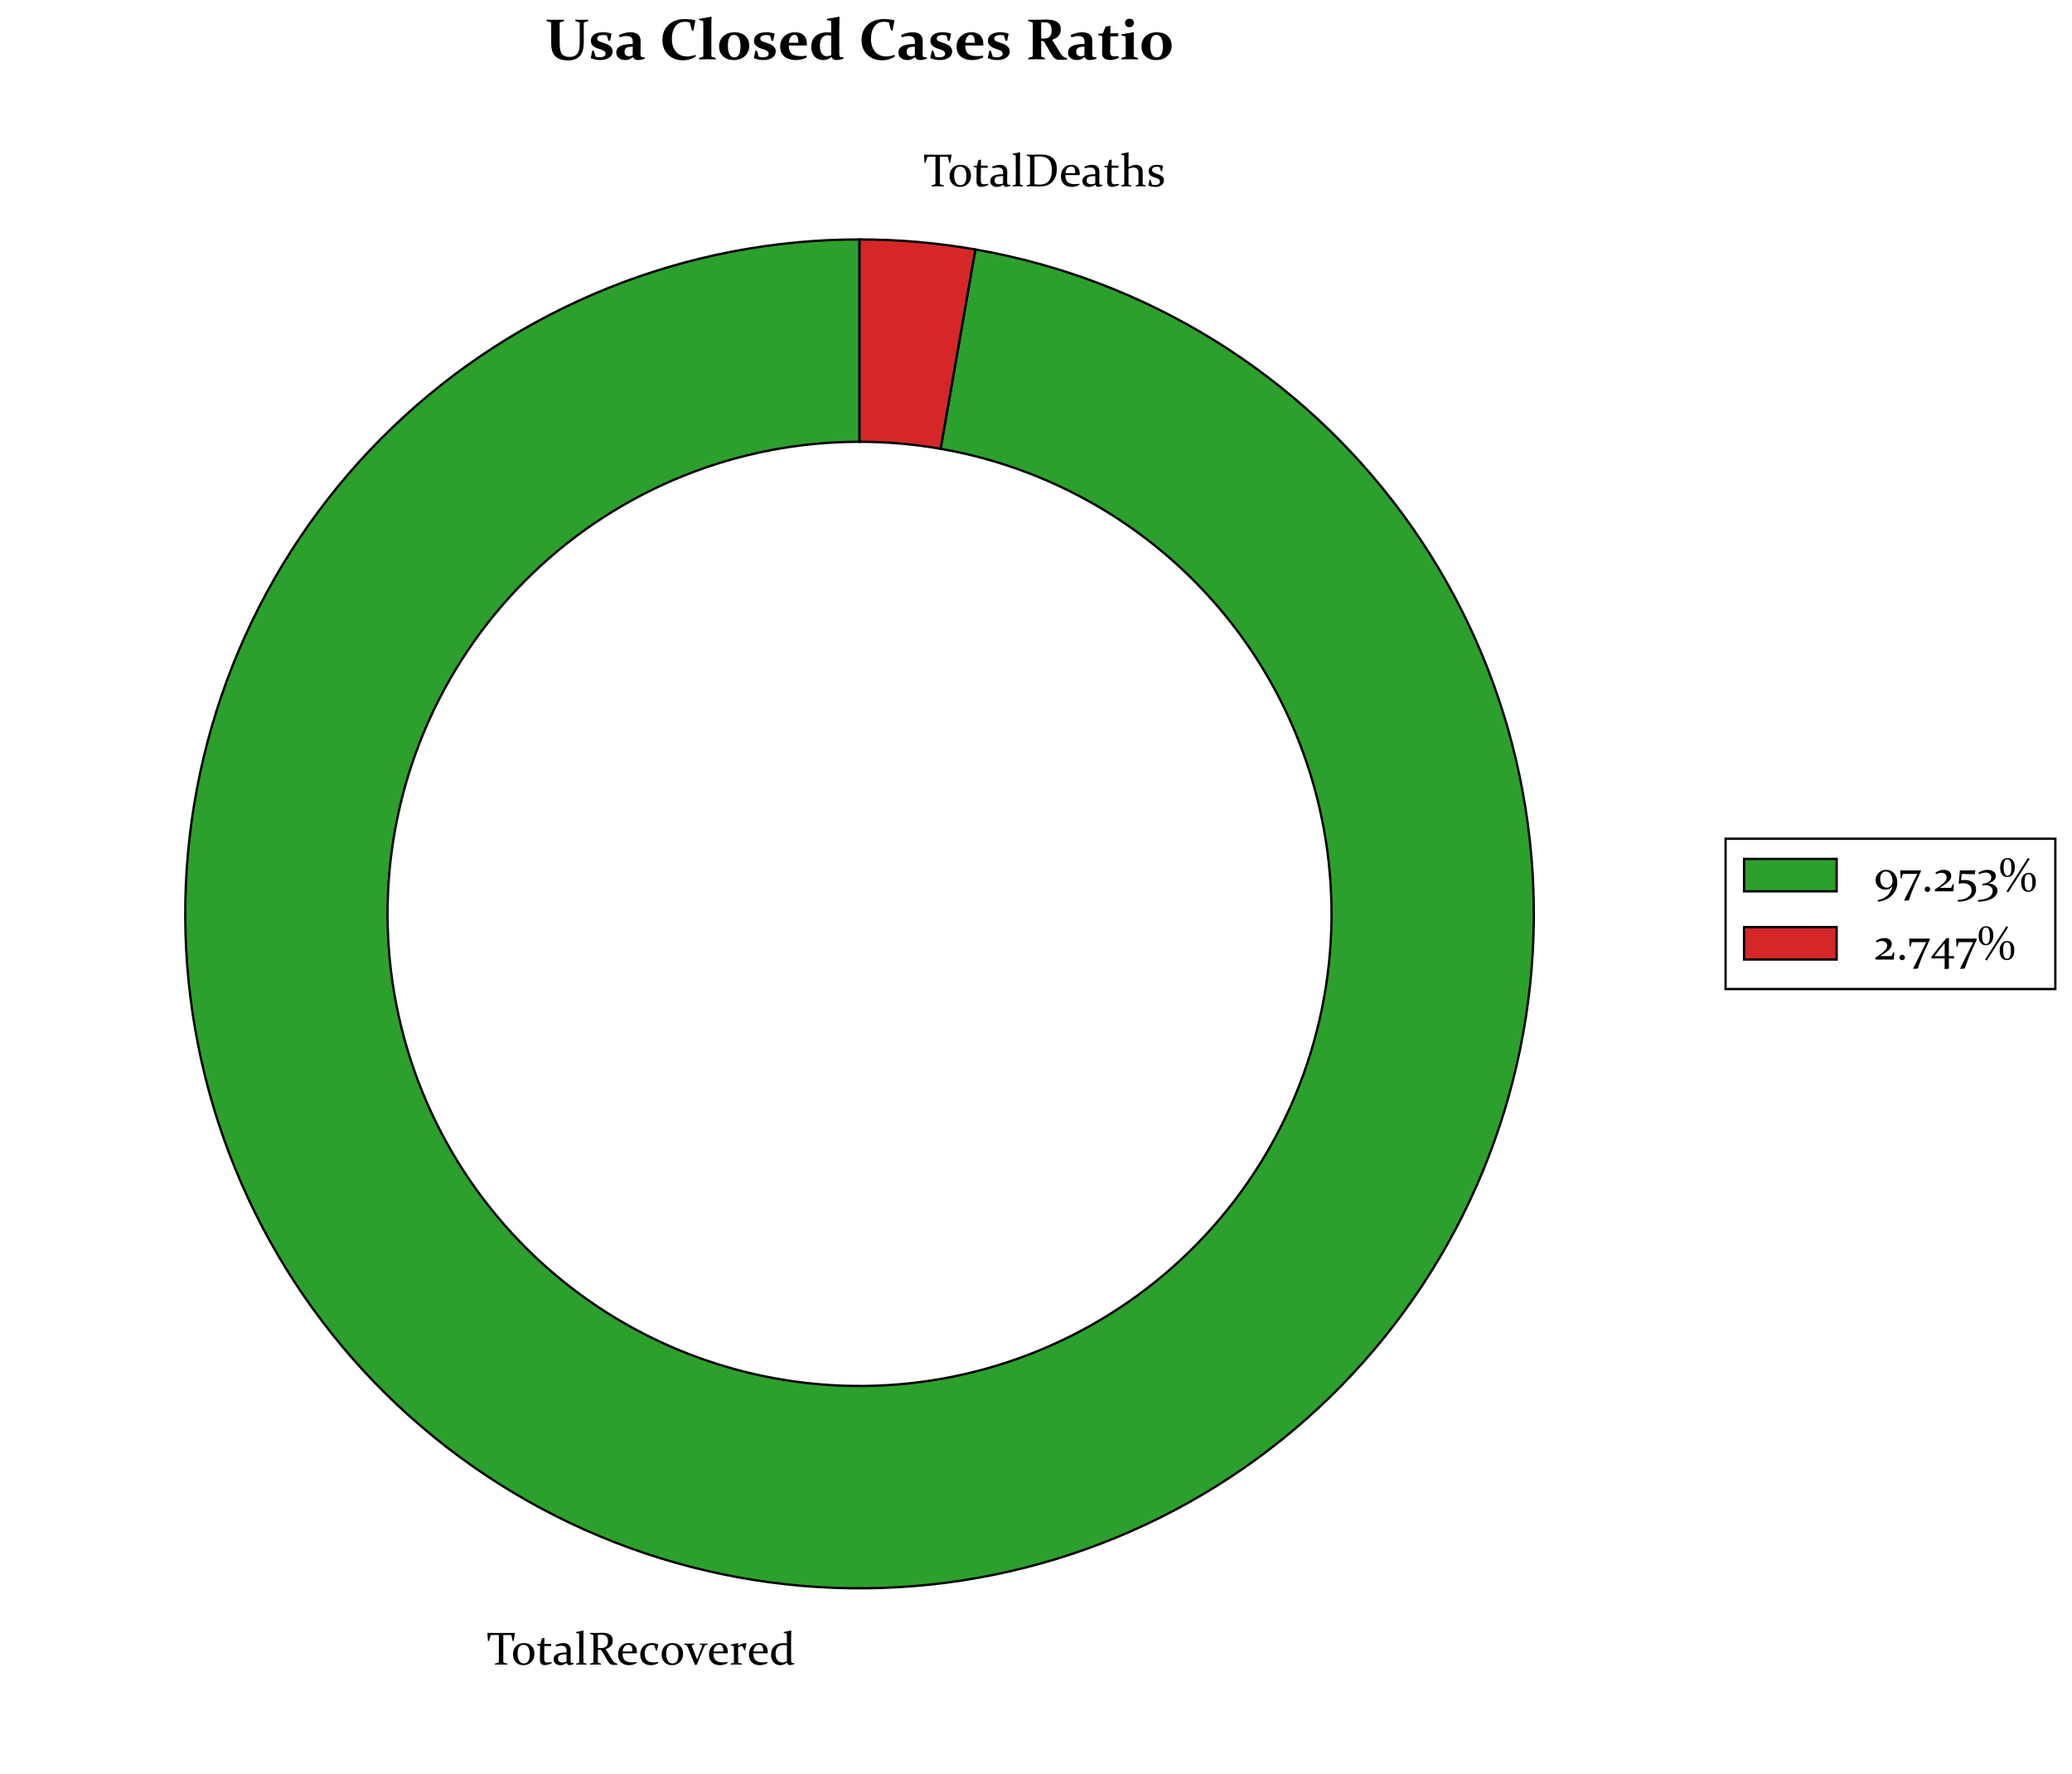
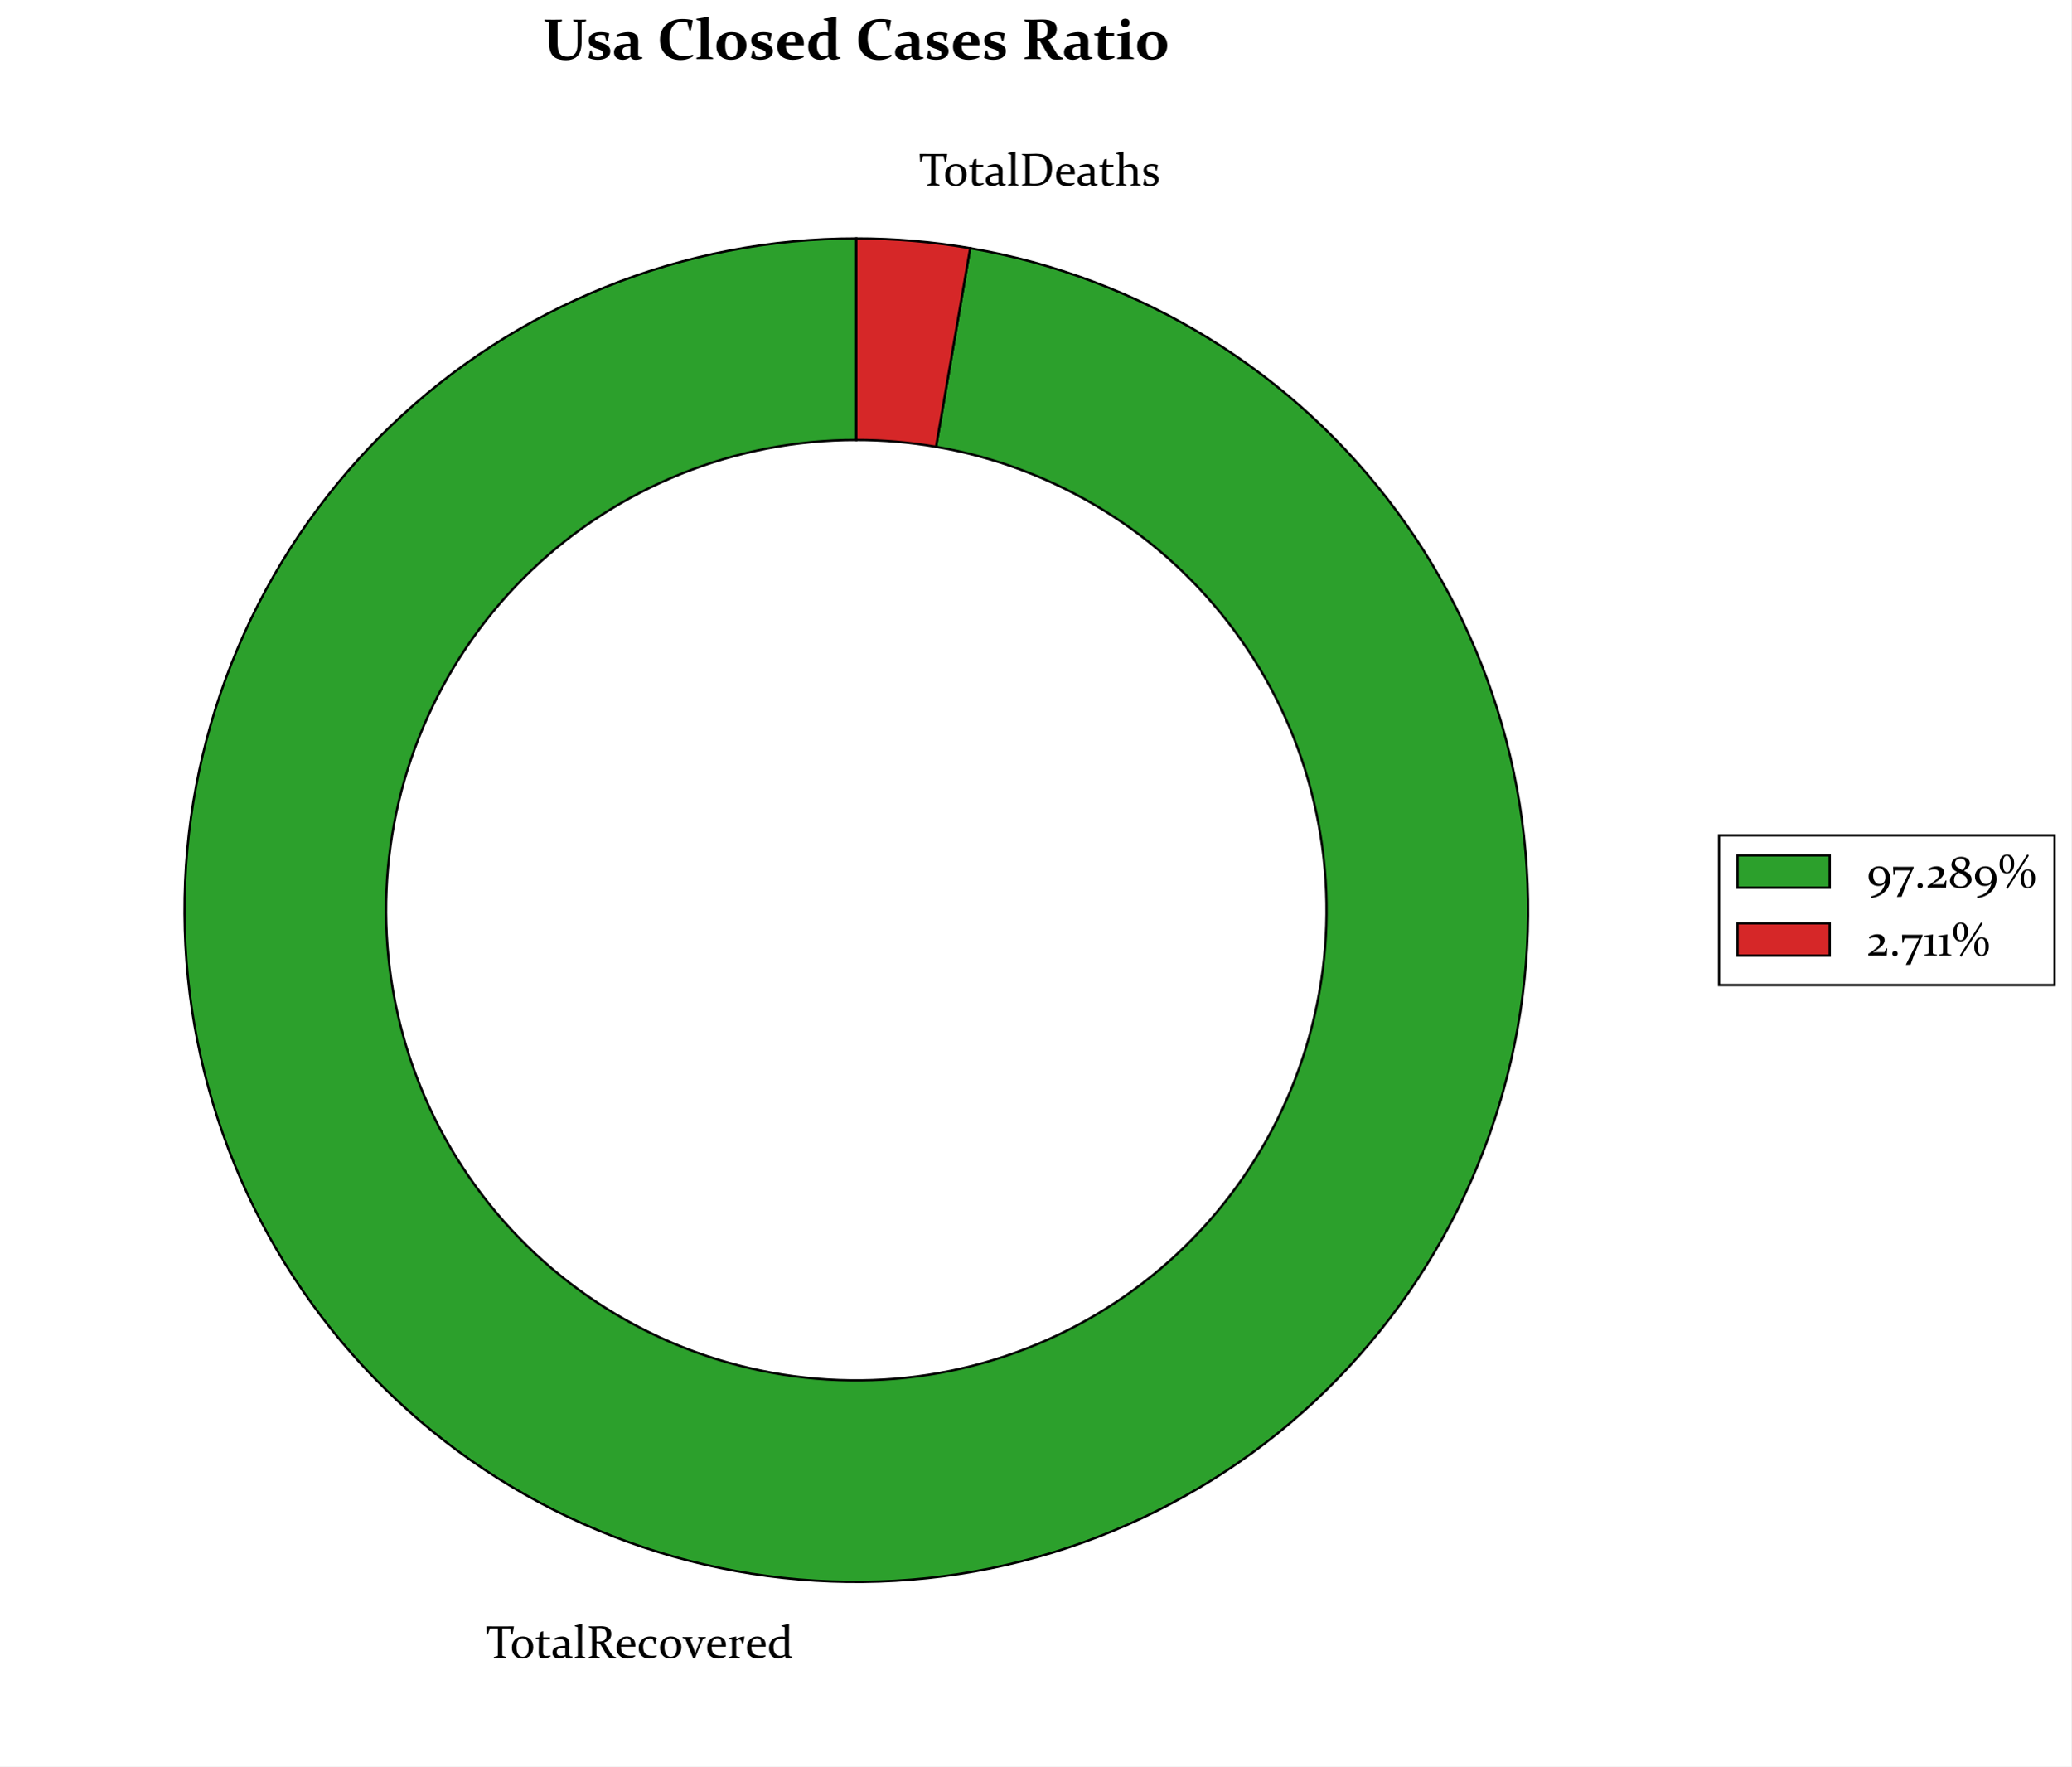
- <svg xmlns="http://www.w3.org/2000/svg" xmlns:xlink="http://www.w3.org/1999/xlink" height="766.08pt" version="1.1" viewBox="0 0 895.157 766.08" width="895.157pt">
+ <svg xmlns="http://www.w3.org/2000/svg" xmlns:xlink="http://www.w3.org/1999/xlink" height="766.08pt" version="1.1" viewBox="0 0 898.173 766.08" width="898.173pt">
  <defs>
    <style type="text/css">*{stroke-linecap:butt;stroke-linejoin:round;}</style>
  </defs>
  <g id="figure_1">
    <g id="patch_1">
-       <path d="M 0 766.08  L 895.157 766.08  L 895.157 0  L 0 0  z " style="fill:#ffffff;" />
+       <path d="M 0 766.08  L 898.173 766.08  L 898.173 0  L 0 0  z " style="fill:#ffffff;" />
    </g>
    <g id="axes_1">
      <g id="patch_2">
-         <path d="M 371.343 103.423  C 334.145 103.423 297.289 110.548 262.771 124.411  C 228.253 138.275 196.708 158.622 169.844 184.352  C 142.98 210.081 121.29 240.719 105.951 274.607  C 90.612 308.495 81.904 345.009 80.3 382.173  C 78.695 419.336 84.224 456.465 96.586 491.549  C 108.947 526.632 127.915 559.026 152.462 586.975  C 177.009 614.924 206.683 637.914 239.878 654.701  C 273.073 671.487 309.177 681.762 346.237 684.968  C 383.296 688.173 420.629 684.251 456.213 673.414  C 491.798 662.577 524.979 645.024 553.961 621.706  C 582.942 598.387 607.191 569.732 625.394 537.292  C 643.597 504.852 655.419 469.224 660.22 432.338  C 665.021 395.451 662.713 357.984 653.421 321.965  C 644.129 285.946 628.023 252.039 605.976 222.078  C 583.929 192.118 556.347 166.656 524.722 147.071  C 493.098 127.486 458.013 114.138 421.368 107.75  L 406.36 193.846  C 432.012 198.318 456.571 207.661 478.709 221.371  C 500.846 235.08 520.153 252.904 535.586 273.876  C 551.019 294.848 562.293 318.584 568.798 343.797  C 575.302 369.01 576.918 395.237 573.557 421.057  C 570.196 446.878 561.921 471.818 549.179 494.526  C 536.437 517.234 519.462 537.292 499.175 553.615  C 478.888 569.938 455.661 582.225 430.752 589.811  C 405.843 597.397 379.71 600.143 353.769 597.899  C 327.827 595.654 302.554 588.462 279.317 576.712  C 256.081 564.961 235.309 548.868 218.126 529.303  C 200.944 509.739 187.666 487.064 179.013 462.505  C 170.359 437.947 166.49 411.956 167.613 385.942  C 168.736 359.928 174.831 334.368 185.569 310.646  C 196.306 286.925 211.489 265.478 230.293 247.467  C 249.098 229.457 271.18 215.214 295.343 205.509  C 319.505 195.805 345.304 190.817 371.343 190.817  L 371.343 103.423  z " style="fill:#2ca02c;stroke:#000000;stroke-linejoin:miter;" />
+         <path d="M 371.343 103.423  C 334.131 103.423 297.262 110.553 262.733 124.427  C 228.204 138.3 196.652 158.662 169.785 184.408  C 142.918 210.155 121.231 240.812 105.901 274.719  C 90.57 308.626 81.877 345.158 80.293 382.336  C 78.709 419.514 84.262 456.653 96.653 491.741  C 109.044 526.829 128.045 559.22 152.624 587.159  C 177.203 615.097 206.91 638.069 240.133 654.83  C 273.357 671.59 309.486 681.83 346.563 684.996  C 383.639 688.161 420.981 684.193 456.565 673.307  C 492.149 662.421 525.319 644.817 554.279 621.449  C 583.238 598.082 607.454 569.38 625.614 536.9  C 643.773 504.42 655.542 468.76 660.283 431.851  C 665.024 394.943 662.649 357.466 653.288 321.451  C 643.927 285.436 627.751 251.546 605.637 221.618  C 583.523 191.69 555.878 166.275 524.201 146.749  C 492.524 127.223 457.397 113.947 420.724 107.639  L 405.909 193.768  C 431.58 198.184 456.169 207.477 478.344 221.145  C 500.518 234.813 519.869 252.604 535.349 273.554  C 550.828 294.504 562.151 318.226 568.704 343.437  C 575.257 368.647 576.92 394.881 573.601 420.717  C 570.282 446.553 562.044 471.515 549.332 494.251  C 536.621 516.987 519.67 537.078 499.398 553.436  C 479.126 569.793 455.907 582.116 430.998 589.736  C 406.09 597.356 379.95 600.134 353.997 597.918  C 328.043 595.702 302.752 588.534 279.496 576.802  C 256.24 565.07 235.445 548.989 218.24 529.432  C 201.034 509.875 187.734 487.202 179.06 462.64  C 170.387 438.078 166.499 412.081 167.608 386.056  C 168.717 360.032 174.802 334.459 185.533 310.724  C 196.265 286.99 211.445 265.529 230.252 247.507  C 249.059 229.484 271.146 215.231 295.316 205.52  C 319.486 195.808 345.295 190.817 371.343 190.817  L 371.343 103.423  z " style="fill:#2ca02c;stroke:#000000;stroke-linejoin:miter;" />
      </g>
      <g id="patch_3">
-         <path d="M 421.368 107.75  C 413.112 106.311 404.798 105.229 396.449 104.507  C 388.099 103.785 379.723 103.423 371.343 103.423  L 371.343 190.817  C 377.209 190.817 383.072 191.07 388.917 191.576  C 394.761 192.082 400.581 192.839 406.36 193.846  L 421.368 107.75  z " style="fill:#d62728;stroke:#000000;stroke-linejoin:miter;" />
+         <path d="M 420.724 107.639  C 412.572 106.237 404.364 105.183 396.123 104.479  C 387.882 103.775 379.614 103.423 371.343 103.423  L 371.343 190.817  C 377.133 190.817 382.92 191.064 388.689 191.556  C 394.458 192.049 400.203 192.787 405.909 193.768  L 420.724 107.639  z " style="fill:#d62728;stroke:#000000;stroke-linejoin:miter;" />
      </g>
      <g id="matplotlib.axis_1" />
      <g id="matplotlib.axis_2" />
      <g id="text_1">
-         <g transform="translate(210.3451 718.975)scale(0.2 -0.2)">
+         <g transform="translate(210.7032 719.0058)scale(0.2 -0.2)">
          <defs>
            <path d="M 30.766 0  Q 24.75 0 17.484 -0.141  L 17.281 1.953  L 24.516 4.109  Q 25.734 4.438 25.781 5.609  Q 25.875 9.328 25.875 15.094  L 25.875 63.812  L 8.641 63.812  L 4.297 50.828  L 2.344 50.484  L 1.078 67.969  L 1.422 68.359  Q 13.422 68.172 24.422 68.172  L 37.453 68.172  Q 48.391 68.172 60.547 68.359  L 60.844 67.969  L 57.766 50.828  L 55.812 50.484  L 52.688 63.812  L 35.453 63.812  L 35.453 15.094  Q 35.453 9.328 35.547 5.609  Q 35.594 4.438 36.812 4.109  L 44.047 1.953  L 44.141 -0.141  Q 36.578 0 30.766 0  z " id="Constantia-84" />
            <path d="M 13.719 23.047  Q 13.719 13.922 17.141 8.172  Q 20.562 2.438 27.297 2.438  Q 33.594 2.438 36.891 7.484  Q 40.188 12.547 40.188 22.469  Q 40.188 31.781 36.719 37.156  Q 33.25 42.531 26.656 42.531  Q 20.406 42.531 17.062 37.688  Q 13.719 32.859 13.719 23.047  z M 50.141 23.484  Q 50.141 12.359 43.422 5.484  Q 36.719 -1.375 26.375 -1.375  Q 16.266 -1.375 10.031 5.094  Q 3.812 11.578 3.812 22.016  Q 3.812 32.766 10.328 39.578  Q 16.844 46.391 27.594 46.391  Q 37.75 46.391 43.938 40.109  Q 50.141 33.844 50.141 23.484  z " id="Constantia-111" />
            <path d="M 17.484 39.938  Q 17.188 23.438 17.188 13.328  Q 17.188 8.25 18.703 6.312  Q 20.219 4.391 24.469 4.391  Q 27.828 4.391 33.25 5.281  L 33.547 3.078  Q 25.094 -1.172 18.453 -1.172  Q 13.141 -1.172 10.547 1.688  Q 7.953 4.547 7.953 10.297  Q 7.953 19.781 8.297 40.234  L 1.562 41.891  L 1.266 43.891  L 8.797 44.531  L 12.156 56.344  Q 14.891 57.078 17.141 57.766  L 17.625 57.422  Q 17.484 51.516 17.484 46.391  L 17.484 44.578  L 32.172 44.578  L 32.172 39.938  z " id="Constantia-116" />
            <path d="M 30.125 22.125  Q 19.438 22.125 15.531 20.016  Q 11.625 17.922 11.625 12.938  Q 11.625 8.297 14.203 6.359  Q 16.797 4.438 21.234 4.438  Q 26.266 4.438 30.031 6.156  z M 6.453 42.234  Q 15.969 46.391 23.297 46.391  Q 30.766 46.391 34.938 42.484  Q 39.109 38.578 39.062 31.203  L 38.812 10.891  Q 38.766 8.406 38.938 6.891  Q 39.109 5.375 39.812 4.562  Q 40.531 3.766 41.938 3.438  Q 43.359 3.125 45.75 3.078  L 46 1.172  Q 43.891 0.344 40.859 -0.484  Q 37.844 -1.312 36.766 -1.312  Q 32.031 -1.312 30.281 3.562  Q 23.438 -1.375 17.391 -1.375  Q 10.594 -1.375 6.469 1.969  Q 2.344 5.328 2.344 11.422  Q 2.344 18.953 9.047 22.516  Q 15.766 26.078 30.125 26.078  L 30.172 29.891  Q 30.219 35.359 27.391 37.984  Q 24.562 40.625 18.703 40.625  Q 14.266 40.625 7.562 38.969  z " id="Constantia-97" />
            <path d="M 2.734 68.5  L 2.484 70.125  Q 11.141 71.781 18.406 73.578  L 18.844 73.188  Q 18.562 65.234 18.562 51.078  L 18.562 19.281  Q 18.562 10.547 18.656 5.219  Q 18.797 3.812 20.016 3.469  L 25.344 1.859  L 25.484 -0.141  Q 18.891 0 14.109 0  Q 9.328 0 2.781 -0.141  L 2.594 1.859  L 8.109 3.469  Q 9.328 3.859 9.422 5.031  Q 9.516 10.547 9.516 17.328  L 9.516 37.406  Q 9.516 55.562 9.328 66.547  z " id="Constantia-108" />
            <path d="M 21.781 14.984  Q 21.781 12.062 21.797 9.719  Q 21.828 7.375 21.875 5.469  Q 21.922 3.953 23.141 3.562  L 28.562 1.953  L 28.719 -0.141  Q 22.906 0 17.094 0  Q 11.188 0 4.984 -0.141  L 4.781 1.953  L 10.797 3.766  Q 12.016 4.109 12.109 5.281  Q 12.156 7.234 12.172 9.641  Q 12.203 12.062 12.203 14.984  L 12.203 54.594  Q 12.203 57.078 12.172 59.078  Q 12.156 61.078 12.109 62.703  Q 12.062 63.969 10.938 64.359  L 4.891 66.266  L 4.781 68.359  Q 11.078 68.172 17.047 68.172  Q 18.219 68.172 20.016 68.234  Q 21.828 68.312 24.422 68.406  Q 27.047 68.5 28.797 68.547  Q 30.562 68.609 31.594 68.609  Q 42.719 68.609 48.281 64.406  Q 53.859 60.203 53.859 52.156  Q 53.859 44.875 50.047 40.359  Q 46.234 35.844 38.422 33.406  Q 41.5 28.719 44.094 24.344  Q 46.688 19.969 48.906 16.328  Q 51.125 12.703 52.969 9.906  Q 54.828 7.125 56.453 5.516  Q 57.281 4.688 58.109 4.078  Q 58.938 3.469 59.844 3.078  Q 60.75 2.688 61.75 2.391  Q 62.75 2.094 63.969 1.812  L 64.109 -0.344  Q 60.594 -0.781 58.203 -0.781  Q 56.203 -0.781 54.688 -0.688  Q 53.172 -0.594 52 -0.297  Q 50.828 0 49.875 0.453  Q 48.922 0.922 48 1.656  Q 46 3.172 44.062 6.031  Q 42.141 8.891 40.062 12.5  Q 37.984 16.109 35.734 20.188  Q 33.5 24.266 31 28.172  Q 30.281 29.344 29.766 30.031  Q 29.25 30.719 28.641 31.109  Q 28.031 31.5 27.219 31.641  Q 26.422 31.781 25.141 31.844  L 21.781 31.938  z M 21.781 35.594  Q 24.75 35.453 27.297 35.453  Q 35.75 35.453 39.672 39.031  Q 43.609 42.625 43.609 50.297  Q 43.609 57.719 39.844 61.125  Q 36.078 64.547 28.078 64.547  Q 26.703 64.547 25.141 64.453  Q 23.578 64.359 21.781 64.156  z " id="Constantia-82" />
            <path d="M 44.047 3.469  Q 39.891 0.875 35.5 -0.25  Q 31.109 -1.375 27.344 -1.375  Q 16.609 -1.375 10.203 4.75  Q 3.812 10.891 3.812 21.781  Q 3.812 32.625 9.938 39.5  Q 16.062 46.391 26.312 46.391  Q 34.906 46.391 39.688 41.234  Q 44.484 36.078 44.484 27  Q 44.484 25.641 44.344 24.219  L 13.375 24.219  Q 13.375 13.719 18.312 9.203  Q 23.25 4.688 33.734 4.688  Q 38.422 4.688 43.75 5.562  z M 34.766 28.266  L 34.766 29.734  Q 34.766 36.672 32.547 39.641  Q 30.328 42.625 25.922 42.625  Q 20.125 42.625 17.047 38.422  Q 13.969 34.234 13.578 28.266  z " id="Constantia-101" />
            <path d="M 42.969 3.469  Q 39.938 1.422 35.469 0.016  Q 31 -1.375 26.609 -1.375  Q 16.062 -1.375 9.906 4.797  Q 3.766 10.984 3.766 21.297  Q 3.766 32.469 10.734 39.422  Q 17.719 46.391 28.812 46.391  Q 35.984 46.391 42.719 43.453  Q 41.109 36.922 39.844 30.078  L 37.938 29.781  L 33.984 41.5  Q 31.734 42.281 28.906 42.281  Q 21.625 42.281 17.516 37.203  Q 13.422 32.125 13.422 23.781  Q 13.422 13.969 18.062 9.281  Q 22.703 4.594 32.766 4.594  Q 37.406 4.594 42.672 5.516  z " id="Constantia-99" />
            <path d="M -1.516 45.266  Q 4.641 45.125 9.422 45.125  Q 13.812 45.125 19.969 45.266  L 20.172 43.266  L 14.5 41.703  Q 18.5 30.328 23.781 17.531  Q 25.141 14.156 26.219 11.078  Q 27.297 14.156 28.719 17.484  Q 33.156 28.422 38.031 41.703  L 32.469 43.266  L 32.281 45.266  Q 36.234 45.125 40.531 45.125  Q 44.922 45.125 49.031 45.266  L 49.219 43.266  L 44.344 41.844  Q 43.219 41.453 42.438 39.938  Q 38.578 31 33.469 18.672  Q 28.375 6.344 25.781 -0.344  L 21.625 -0.781  Q 18.953 6.297 13.891 18.594  Q 8.844 30.906 5.219 39.703  Q 4.438 41.406 3.078 41.891  L -1.422 43.266  z " id="Constantia-118" />
            <path d="M 2.828 42.969  Q 10.984 44.531 18.312 46.391  L 18.797 46.047  L 18.797 40.328  Q 27.828 46.391 36.531 46.391  L 36.766 46.094  Q 35.359 38.812 33.984 31  L 32.031 30.672  Q 30.672 34.812 29.391 37.328  Q 28.125 39.844 25.391 39.844  Q 22.75 39.844 18.797 37.406  L 18.797 16.266  Q 18.797 8.641 18.891 5.375  Q 18.953 4.047 20.125 3.719  L 26.609 1.859  L 26.766 -0.141  Q 19.141 0 14.359 0  Q 9.578 0 3.031 -0.141  L 2.828 1.859  L 8.5 3.516  Q 9.672 3.906 9.719 5.031  Q 9.766 7.125 9.766 11.031  L 9.766 27.688  Q 9.766 35.641 9.578 39.547  L 3.078 41.312  z " id="Constantia-114" />
            <path d="M 37.938 41.016  Q 34.672 42.047 30.609 42.047  Q 22.219 42.047 17.812 37.281  Q 13.422 32.516 13.422 22.859  Q 13.422 14.5 17.328 9.5  Q 21.234 4.5 28.375 4.5  Q 32.953 4.5 37.938 7.031  z M 30.906 70.125  Q 39.594 71.781 46.828 73.578  L 47.266 73.188  Q 46.969 62.75 46.969 50.734  L 46.969 24.172  Q 46.969 17.438 47.016 10.844  Q 47.016 8.344 47.188 6.828  Q 47.359 5.328 48.047 4.516  Q 48.734 3.719 50.078 3.422  Q 51.422 3.125 53.859 3.078  L 54.109 1.172  Q 51.953 0.344 48.953 -0.484  Q 45.953 -1.312 44.875 -1.312  Q 39.938 -1.312 38.234 4.25  Q 30.672 -1.375 23.531 -1.375  Q 14.5 -1.375 9.109 5.047  Q 3.719 11.469 3.719 20.844  Q 3.719 32.953 10.891 39.594  Q 18.062 46.234 30.953 46.234  Q 34.078 46.234 37.938 45.562  Q 37.938 56.344 37.75 66.547  L 31.156 68.5  z " id="Constantia-100" />
          </defs>
          <use xlink:href="#Constantia-84" />
          <use x="52.578" xlink:href="#Constantia-111" />
          <use x="106.631" xlink:href="#Constantia-116" />
          <use x="141.934" xlink:href="#Constantia-97" />
          <use x="189.932" xlink:href="#Constantia-108" />
          <use x="218.008" xlink:href="#Constantia-82" />
          <use x="279.643" xlink:href="#Constantia-101" />
          <use x="327.543" xlink:href="#Constantia-99" />
          <use x="373.686" xlink:href="#Constantia-111" />
          <use x="427.738" xlink:href="#Constantia-118" />
          <use x="476.029" xlink:href="#Constantia-101" />
          <use x="523.93" xlink:href="#Constantia-114" />
          <use x="562.26" xlink:href="#Constantia-101" />
          <use x="610.16" xlink:href="#Constantia-100" />
        </g>
      </g>
      <g id="text_2">
-         <g transform="translate(398.9592 80.46826)scale(0.2 -0.2)">
+         <g transform="translate(398.601 80.43748)scale(0.2 -0.2)">
          <defs>
            <path d="M 17.094 0  Q 11.188 0 4.984 -0.141  L 4.781 1.953  L 10.797 3.766  Q 12.062 4.156 12.109 5.281  Q 12.156 7.234 12.172 9.641  Q 12.203 12.062 12.203 14.984  L 12.203 54.594  Q 12.203 57.078 12.172 59.078  Q 12.156 61.078 12.109 62.703  Q 12.062 63.969 10.938 64.359  L 4.891 66.266  L 4.781 68.359  Q 11.078 68.172 17.047 68.172  Q 21.922 68.172 26.453 68.406  Q 31 68.656 35.797 68.656  Q 52.875 68.656 61.469 60.859  Q 70.062 53.078 70.062 37.75  Q 70.062 19.672 60.516 9.688  Q 50.984 -0.297 33.734 -0.297  Q 29 -0.297 25.281 -0.141  Q 21.578 0 17.094 0  z M 21.781 4.344  Q 24.656 3.953 27.406 3.828  Q 30.172 3.719 32.953 3.719  Q 45.844 3.719 52.578 11.297  Q 59.328 18.891 59.328 34.578  Q 59.328 49.812 52.922 57.156  Q 46.531 64.5 32.672 64.5  Q 30.469 64.5 27.797 64.406  Q 25.141 64.312 21.781 64.062  z " id="Constantia-68" />
            <path d="M 2.484 70.125  Q 10.453 71.688 18.406 73.578  L 18.844 73.188  Q 18.609 68.609 18.578 60.109  Q 18.562 51.609 18.562 40.922  Q 27.047 46.391 34.375 46.391  Q 41.156 46.391 45.156 42.594  Q 49.172 38.812 49.172 31.5  L 49.172 14.266  Q 49.172 8.641 49.266 5.219  Q 49.312 3.953 50.484 3.516  L 55.953 1.859  L 56.062 -0.141  Q 49.609 0 44.828 0  Q 40.047 0 34.188 -0.141  L 33.984 1.859  L 38.812 3.266  Q 39.984 3.656 40.094 4.781  Q 40.141 5.469 40.141 7.859  L 40.141 29.156  Q 40.141 35.156 37.25 37.766  Q 34.375 40.375 28.766 40.375  Q 23.922 40.375 18.562 38.031  L 18.562 16.109  Q 18.562 10.062 18.656 5.031  Q 18.703 3.656 19.875 3.328  L 24.953 1.859  L 25.047 -0.141  Q 18.891 0 14.109 0  Q 9.328 0 2.781 -0.141  L 2.594 1.859  L 8.109 3.469  Q 9.375 3.859 9.422 5.031  Q 9.516 9.719 9.516 17  L 9.516 37.406  Q 9.516 47.359 9.484 55.031  Q 9.469 62.703 9.328 66.547  L 2.734 68.5  z " id="Constantia-104" />
            <path d="M 27.875 41.453  Q 25.047 42.234 21.734 42.234  Q 17.141 42.234 14.328 40.453  Q 11.531 38.672 11.531 35.594  Q 11.531 32.625 13.359 30.906  Q 15.188 29.203 20.172 27.547  L 24.172 26.172  Q 30.906 23.875 34.047 20.922  Q 37.203 17.969 37.203 13.188  Q 37.203 6.391 31.922 2.5  Q 26.656 -1.375 18.609 -1.375  Q 11.188 -1.375 3.422 1.656  Q 5.078 8.016 6.109 14.062  L 8.016 14.359  L 11.531 3.859  Q 14.312 2.781 18.609 2.781  Q 23.141 2.781 25.844 4.641  Q 28.562 6.5 28.562 9.859  Q 28.562 12.984 26.734 14.797  Q 24.906 16.609 20.906 17.922  L 15.828 19.625  Q 9.234 21.828 6.719 24.922  Q 4.203 28.031 4.203 32.625  Q 4.203 39.016 9.062 42.703  Q 13.922 46.391 21.875 46.391  Q 29.297 46.391 35.359 44.234  Q 33.984 38.672 32.859 32.469  L 31 32.125  z " id="Constantia-115" />
          </defs>
          <use xlink:href="#Constantia-84" />
          <use x="52.578" xlink:href="#Constantia-111" />
          <use x="106.631" xlink:href="#Constantia-116" />
          <use x="141.934" xlink:href="#Constantia-97" />
          <use x="189.932" xlink:href="#Constantia-108" />
          <use x="218.008" xlink:href="#Constantia-68" />
          <use x="293.105" xlink:href="#Constantia-101" />
          <use x="341.006" xlink:href="#Constantia-97" />
          <use x="389.004" xlink:href="#Constantia-116" />
          <use x="424.307" xlink:href="#Constantia-104" />
          <use x="482.266" xlink:href="#Constantia-115" />
        </g>
      </g>
      <g id="text_3">
        <g transform="translate(235.5322 25.59453)scale(0.25 -0.25)">
          <defs>
            <path d="M 2.438 68.359  Q 9.234 68.172 17.484 68.172  Q 25.984 68.172 32.516 68.359  L 32.766 65.875  L 26.422 64.062  Q 25.25 63.766 25.141 62.594  Q 25.094 60.844 25.062 58.812  Q 25.047 56.781 25.047 54.438  L 25.047 27.547  Q 25.047 14.203 29.047 9.094  Q 33.062 4 42.047 4  Q 50.875 4 55.297 9.391  Q 59.719 14.797 59.719 26.906  L 59.719 54.438  Q 59.719 56.781 59.672 58.812  Q 59.625 60.844 59.578 62.594  Q 59.516 63.719 58.297 64.062  L 52.25 65.766  L 52.094 68.359  Q 58.594 68.172 63.328 68.172  Q 67.719 68.172 74.359 68.359  L 74.609 65.875  L 67.969 63.969  Q 66.797 63.625 66.75 62.359  Q 66.703 60.688 66.672 58.688  Q 66.656 56.688 66.656 54.25  L 66.656 29.438  Q 66.656 12.641 59.734 5.344  Q 52.828 -1.953 39.656 -1.953  Q 24.656 -1.953 17.531 5  Q 10.406 11.969 10.406 27.297  L 10.406 54.25  Q 10.406 56.688 10.375 58.688  Q 10.359 60.688 10.297 62.359  Q 10.25 63.625 9.125 63.969  L 2.594 65.875  z " id="Constantia-Bold-85" />
            <path d="M 31.938 41.109  Q 28.859 41.844 25.297 41.844  Q 20.844 41.844 18.031 40.281  Q 15.234 38.719 15.234 35.844  Q 15.234 33.641 16.453 32.438  Q 17.672 31.25 20.656 30.219  L 28.469 27.484  Q 35.453 25.094 38.672 21.703  Q 41.891 18.312 41.891 13.766  Q 41.891 6.594 35.859 2.609  Q 29.828 -1.375 20.016 -1.375  Q 11.812 -1.375 3.906 2  Q 5.562 8.547 6.641 14.703  L 9.125 15.094  L 12.641 4.438  Q 15.625 3.422 20.125 3.422  Q 24.359 3.422 27 5.031  Q 29.641 6.641 29.641 9.516  Q 29.641 11.922 28.047 13.547  Q 26.469 15.188 21.734 16.797  L 15.766 18.844  Q 10.062 20.844 7.172 24.047  Q 4.297 27.25 4.297 31.891  Q 4.297 39.016 9.906 42.812  Q 15.531 46.625 25.391 46.625  Q 33.5 46.625 40.047 44.234  Q 38.578 37.844 37.547 32.125  L 34.859 31.734  z " id="Constantia-Bold-115" />
            <path d="M 31 21.734  Q 23.344 21.734 20.062 19.781  Q 16.797 17.828 16.797 13.094  Q 16.797 8.797 19.109 6.953  Q 21.438 5.125 24.609 5.125  Q 28.219 5.125 30.906 6.984  z M 7.125 41.891  Q 17.531 46.625 27.156 46.625  Q 35.938 46.625 40.297 42.688  Q 44.672 38.766 44.625 31.391  L 44.391 11.078  Q 44.281 8.594 44.469 7.078  Q 44.672 5.562 45.375 4.75  Q 46.094 3.953 47.484 3.609  Q 48.875 3.266 51.516 3.219  L 51.812 0.984  Q 44.969 -1.375 40.047 -1.375  Q 33.406 -1.375 31.297 3.859  Q 25.094 -1.375 18.172 -1.375  Q 11.375 -1.375 6.984 2.016  Q 2.594 5.422 2.594 11.578  Q 2.594 19.234 9.688 22.797  Q 16.797 26.375 31 26.375  L 31.062 30.031  Q 31.109 35.25 28.547 37.719  Q 25.984 40.188 20.562 40.188  Q 15.531 40.188 8.5 37.984  z " id="Constantia-Bold-97" />
            <path id="Constantia-Bold-32" />
            <path d="M 58.5 49.906  L 55.812 49.469  L 52.094 63.484  Q 48.25 64.703 43.75 64.703  Q 32.953 64.703 27.047 56.609  Q 21.141 48.531 21.141 35.453  Q 21.141 21.484 28.094 13.188  Q 35.062 4.891 47.406 4.891  Q 54.297 4.891 61.922 7.672  L 62.547 4.891  Q 52.781 -1.766 40.484 -1.766  Q 24.516 -1.766 14.672 7.859  Q 4.828 17.484 4.828 33.203  Q 4.828 49.953 15.625 59.719  Q 26.422 69.484 43.797 69.484  Q 52.391 69.484 61.375 67.484  L 61.672 67  z " id="Constantia-Bold-67" />
            <path d="M 1.859 69.828  Q 14.062 71.625 23.141 73.578  L 23.688 73.188  Q 23.391 66.453 23.391 58.844  L 23.391 13.672  Q 23.391 7.859 23.484 5.562  Q 23.578 4.25 24.703 3.906  L 30.812 2.203  L 30.953 -0.141  Q 23.734 0 16.609 0  Q 9.328 0 2.25 -0.141  L 2 2.203  L 8.203 3.906  Q 9.328 4.203 9.422 5.375  Q 9.516 7.281 9.516 11.766  L 9.516 54.109  Q 9.516 60.5 9.328 65.875  L 2.156 67.828  z " id="Constantia-Bold-108" />
            <path d="M 19.047 23.188  Q 19.047 14.312 21.703 8.766  Q 24.359 3.219 30.219 3.219  Q 35.688 3.219 38.25 8.094  Q 40.828 12.984 40.828 22.609  Q 40.828 31.641 38.109 36.844  Q 35.406 42.047 29.641 42.047  Q 24.266 42.047 21.656 37.359  Q 19.047 32.672 19.047 23.188  z M 55.953 23.578  Q 55.953 12.453 48.531 5.531  Q 41.109 -1.375 29.203 -1.375  Q 17.625 -1.375 10.734 5.141  Q 3.859 11.672 3.859 22.219  Q 3.859 32.906 11.078 39.766  Q 18.312 46.625 30.609 46.625  Q 42.281 46.625 49.109 40.297  Q 55.953 33.984 55.953 23.578  z " id="Constantia-Bold-111" />
            <path d="M 49.906 3.219  Q 40.875 -1.375 30.859 -1.375  Q 18.953 -1.375 11.406 4.516  Q 3.859 10.406 3.859 21.875  Q 3.859 32.812 11.109 39.719  Q 18.359 46.625 29.594 46.625  Q 39.406 46.625 44.75 41.328  Q 50.094 36.031 50.094 26.703  Q 50.094 25.297 49.953 23.781  L 18.75 23.781  Q 18.75 13.969 23.562 9.672  Q 28.375 5.375 39.359 5.375  Q 44.672 5.375 49.516 6.297  z M 35.25 28.516  L 35.25 29.688  Q 35.25 36.328 33.562 39.203  Q 31.891 42.094 28.422 42.094  Q 24.266 42.094 21.797 38.109  Q 19.344 34.125 18.953 28.516  z " id="Constantia-Bold-101" />
            <path d="M 38.422 40.578  Q 35.797 41.5 32.516 41.5  Q 25.828 41.5 22.312 36.891  Q 18.797 32.281 18.797 23  Q 18.797 14.938 21.922 10.109  Q 25.047 5.281 30.719 5.281  Q 34.906 5.281 38.422 7.078  z M 30.719 69.828  Q 42.625 71.625 52 73.578  L 52.594 73.188  Q 52.25 62.75 52.25 50.734  L 52.25 24.172  Q 52.25 17.781 52.297 10.984  Q 52.297 8.5 52.484 6.984  Q 52.688 5.469 53.344 4.656  Q 54 3.859 55.359 3.562  Q 56.734 3.266 59.375 3.219  L 59.672 1.078  Q 52.547 -1.375 47.516 -1.375  Q 40.969 -1.375 38.922 3.953  Q 32.516 -1.375 24.75 -1.375  Q 15.094 -1.375 9.469 5  Q 3.859 11.375 3.859 20.953  Q 3.859 33.156 11.109 39.812  Q 18.359 46.484 31.391 46.484  Q 34.625 46.484 38.422 45.953  Q 38.422 56.25 38.234 65.875  L 31.062 67.828  z " id="Constantia-Bold-100" />
            <path d="M 26.703 15.328  Q 26.703 12.406 26.734 10.078  Q 26.766 7.766 26.812 5.859  Q 26.859 4.297 27.938 3.953  L 33.016 2.297  L 33.156 -0.141  Q 27.734 0 19.734 0  Q 11.188 0 4.5 -0.141  L 4.25 2.297  L 10.797 4.109  Q 12.016 4.438 12.109 5.609  Q 12.156 7.562 12.172 9.984  Q 12.203 12.406 12.203 15.328  L 12.203 54.25  Q 12.203 56.688 12.172 58.688  Q 12.156 60.688 12.109 62.359  Q 12.062 63.625 10.938 63.969  L 4.391 65.875  L 4.25 68.359  Q 11.078 68.172 18.266 68.172  Q 19.781 68.172 22.016 68.234  Q 24.266 68.312 27.484 68.406  Q 30.422 68.5 32.391 68.547  Q 34.375 68.609 35.5 68.609  Q 48.047 68.609 54.312 64.406  Q 60.594 60.203 60.594 52.156  Q 60.594 44.875 56.766 40.406  Q 52.938 35.938 45.516 33.547  Q 49.609 27.484 51.828 23.719  Q 54.047 19.969 56.297 16.328  Q 58.547 12.703 60.375 9.906  Q 62.203 7.125 63.812 5.516  Q 64.703 4.781 65.5 4.25  Q 66.312 3.719 67.188 3.328  Q 68.062 2.938 69.062 2.656  Q 70.062 2.391 71.297 2.156  L 71.484 -0.344  Q 66.703 -1.031 60.547 -1.031  Q 55.672 -1.031 53.719 -0.391  Q 51.766 0.25 50.25 1.422  Q 48 3.172 46.109 6  Q 44.234 8.844 42.141 12.406  Q 40.047 15.969 37.812 19.969  Q 35.594 23.969 33.156 27.875  Q 32.422 29 31.953 29.734  Q 31.5 30.469 31.031 30.828  Q 30.562 31.203 30.047 31.375  Q 29.547 31.547 28.766 31.594  L 26.703 31.641  z M 26.703 35.891  Q 29.297 35.75 31.391 35.75  Q 38.328 35.75 41.547 39.234  Q 44.781 42.719 44.781 50.141  Q 44.781 57.328 41.672 60.625  Q 38.578 63.922 32.031 63.922  Q 30.906 63.922 29.609 63.812  Q 28.328 63.719 26.703 63.531  z " id="Constantia-Bold-82" />
            <path d="M 22.125 39.547  Q 21.828 24.312 21.828 13.719  Q 21.828 8.797 23.344 6.906  Q 24.859 5.031 29.156 5.031  Q 32.469 5.031 36.375 5.422  L 36.766 2.484  Q 29 -1.312 22.266 -1.312  Q 15.438 -1.312 11.688 1.531  Q 7.953 4.391 7.953 10.156  Q 7.953 20.312 8.25 39.797  L 1.656 41.5  L 1.219 44.141  L 9.375 44.875  L 14.016 56.344  Q 18.172 57.078 21.578 57.766  L 22.266 57.422  Q 22.125 51.516 22.125 44.875  L 35.797 44.875  L 35.797 39.547  z " id="Constantia-Bold-116" />
            <path d="M 23.781 62.984  Q 23.781 59.625 21.609 57.516  Q 19.438 55.422 15.922 55.422  Q 12.703 55.422 10.625 57.391  Q 8.547 59.375 8.547 62.547  Q 8.547 66.016 10.734 68.016  Q 12.938 70.016 16.453 70.016  Q 19.672 70.016 21.719 68.188  Q 23.781 66.359 23.781 62.984  z M 2.297 43.062  Q 14.312 44.875 23.391 46.828  L 23.922 46.438  Q 23.641 39.703 23.641 32.078  L 23.641 13.672  Q 23.641 7.859 23.734 5.562  Q 23.828 4.25 24.953 3.906  L 31.062 2.203  L 31.203 -0.141  Q 23.969 0 16.844 0  Q 9.578 0 2.484 -0.141  L 2.25 2.203  L 8.453 3.906  Q 9.578 4.203 9.672 5.375  Q 9.766 7.281 9.766 11.766  L 9.766 27.484  Q 9.766 33.891 9.578 39.266  L 2.594 41.062  z " id="Constantia-Bold-105" />
          </defs>
          <use xlink:href="#Constantia-Bold-85" />
          <use x="74.66" xlink:href="#Constantia-Bold-115" />
          <use x="120.314" xlink:href="#Constantia-Bold-97" />
          <use x="173.879" xlink:href="#Constantia-Bold-32" />
          <use x="197.805" xlink:href="#Constantia-Bold-67" />
          <use x="263.771" xlink:href="#Constantia-Bold-108" />
          <use x="296.682" xlink:href="#Constantia-Bold-111" />
          <use x="356.545" xlink:href="#Constantia-Bold-115" />
          <use x="402.199" xlink:href="#Constantia-Bold-101" />
          <use x="455.959" xlink:href="#Constantia-Bold-100" />
          <use x="517.971" xlink:href="#Constantia-Bold-32" />
          <use x="541.896" xlink:href="#Constantia-Bold-67" />
          <use x="607.863" xlink:href="#Constantia-Bold-97" />
          <use x="661.428" xlink:href="#Constantia-Bold-115" />
          <use x="707.082" xlink:href="#Constantia-Bold-101" />
          <use x="760.842" xlink:href="#Constantia-Bold-115" />
          <use x="806.496" xlink:href="#Constantia-Bold-32" />
          <use x="830.422" xlink:href="#Constantia-Bold-82" />
          <use x="900.93" xlink:href="#Constantia-Bold-97" />
          <use x="954.494" xlink:href="#Constantia-Bold-116" />
          <use x="993.459" xlink:href="#Constantia-Bold-105" />
          <use x="1026.613" xlink:href="#Constantia-Bold-111" />
        </g>
      </g>
      <g id="legend_1">
        <g id="patch_4">
-           <path d="M 745.485 427.2  L 887.957 427.2  L 887.957 362.275  L 745.485 362.275  z " style="fill:#ffffff;stroke:#000000;stroke-linejoin:miter;" />
+           <path d="M 745.485 427.2  L 890.973 427.2  L 890.973 362.275  L 745.485 362.275  z " style="fill:#ffffff;stroke:#000000;stroke-linejoin:miter;" />
        </g>
        <g id="patch_5">
          <path d="M 753.485 384.99  L 793.485 384.99  L 793.485 370.99  L 753.485 370.99  z " style="fill:#2ca02c;stroke:#000000;stroke-linejoin:miter;" />
        </g>
        <g id="text_4">
          <g transform="translate(809.4855 384.9904)scale(0.2 -0.2)">
            <defs>
              <path d="M 8.641 -19  Q 20.906 -16.797 28.984 -9.672  Q 37.062 -2.547 40.375 10.109  L 40.281 10.156  Q 34.578 3.656 25.438 3.656  Q 16.312 3.656 10.234 9.484  Q 4.156 15.328 4.156 24.312  Q 4.156 33.688 10.797 40.031  Q 17.438 46.391 27.047 46.391  Q 37.547 46.391 44.266 38.75  Q 50.984 31.109 50.984 19.188  Q 50.984 2.828 39.578 -8.594  Q 28.172 -20.016 9.328 -22.469  z M 14.062 27.25  Q 14.062 18.562 18.016 13.281  Q 21.969 8.016 28.125 8.016  Q 34.234 8.016 37.453 11.938  Q 40.672 15.875 40.672 22.906  Q 40.672 31.453 36.422 37.156  Q 32.172 42.875 26.219 42.875  Q 20.953 42.875 17.5 38.641  Q 14.062 34.422 14.062 27.25  z " id="Constantia-57" />
              <path d="M 10.938 -19.672  L 39.5 37.547  L 8.297 37.547  L 5.469 27.875  L 3.516 27.547  L 2.688 44.922  L 3.031 45.312  Q 8.797 45.219 14.266 45.172  Q 19.734 45.125 25 45.125  L 27.734 45.125  Q 33.016 45.125 37.844 45.172  Q 42.672 45.219 47.172 45.312  L 47.359 43.219  Q 44.828 37.984 42.266 32.469  Q 39.703 26.953 37.234 21.312  Q 34.766 15.672 32.422 10.125  Q 30.078 4.594 28.031 -0.656  Q 25.984 -5.906 24.25 -10.688  Q 22.516 -15.484 21.234 -19.531  L 11.188 -20.016  z " id="Constantia-55" />
              <path d="M 13.094 10.25  Q 15.625 10.25 17.25 8.656  Q 18.891 7.078 18.891 4.5  Q 18.891 1.906 17.25 0.266  Q 15.625 -1.375 13.094 -1.375  Q 10.406 -1.375 8.781 0.266  Q 7.172 1.906 7.172 4.5  Q 7.172 7.078 8.781 8.656  Q 10.406 10.25 13.094 10.25  z " id="Constantia-46" />
              <path d="M 42.391 15.484  L 44.531 15.875  L 43.562 0.203  L 43.219 -0.141  Q 33.25 0 22.359 0  Q 12.25 0 3.766 -0.141  L 3.422 3.859  Q 8.016 6.844 11.672 9.375  Q 15.328 11.922 18.016 14.109  Q 20.703 16.266 22.75 18.219  Q 24.812 20.172 26.203 22.094  Q 27.594 24.031 28.312 26.031  Q 29.047 28.031 29.047 30.219  Q 29.047 34.719 25.781 37.344  Q 22.516 39.984 17.781 39.984  Q 12.203 39.984 6.547 36.969  L 4.688 40.188  Q 13.812 46.391 23 46.391  Q 29.891 46.391 34.453 43.047  Q 39.016 39.703 39.016 33.734  Q 39.016 30.031 37.344 26.828  Q 35.688 23.641 32.516 20.562  Q 29.344 17.484 24.75 14.328  Q 20.172 11.188 14.266 7.672  L 14.312 7.422  L 38.578 7.422  z " id="Constantia-50" />
-               <path d="M 6.453 16.797  L 9.281 45.312  Q 15.375 45.125 23.875 45.125  Q 33.688 45.125 42.281 45.312  L 42.578 44.922  L 41.359 36.859  L 13.188 37.547  L 11.812 23.781  Q 15.969 24.469 19.625 24.469  Q 30.812 24.469 37.469 19.047  Q 44.141 13.625 44.141 4.156  Q 44.141 -7.953 32.984 -15.156  Q 21.828 -22.359 4.891 -22.469  L 4.391 -18.844  Q 17.719 -18.359 26.094 -12.797  Q 34.469 -7.234 34.469 2.203  Q 34.469 9.469 29.562 13.469  Q 24.656 17.484 15.766 17.484  Q 11.328 17.484 6.734 16.453  z " id="Constantia-53" />
-               <path d="M 10.25 16.219  Q 19 17.141 24.266 20.75  Q 29.547 24.359 29.547 30.125  Q 29.547 34.719 26.094 37.594  Q 22.656 40.484 17.391 40.484  Q 10.5 40.484 3.469 36.812  L 1.469 40.047  Q 11.141 46.391 21.344 46.391  Q 28.906 46.391 34.078 42.75  Q 39.266 39.109 39.266 33.203  Q 39.266 22.359 23.25 17  L 23.25 16.797  Q 32.422 16.453 37.562 12.156  Q 42.719 7.859 42.719 1.609  Q 42.719 -8.5 31.969 -15.141  Q 21.234 -21.781 1.031 -22.469  L 0.484 -18.844  Q 16.547 -17.781 24.531 -12.625  Q 32.516 -7.469 32.516 0.25  Q 32.516 6.297 28.359 9.766  Q 24.219 13.234 16.844 13.234  Q 13.969 13.234 10.594 12.641  z " id="Constantia-51" />
+               <path d="M 19.094 34.234  Q 12.062 37.891 9.5 41.547  Q 6.938 45.219 6.938 50.094  Q 6.938 57.422 12.969 62.172  Q 19 66.938 27.984 66.938  Q 36.078 66.938 41.375 63.125  Q 46.688 59.328 46.688 53.266  Q 46.688 44.234 33.844 36.766  Q 43.609 32.031 47.094 27.75  Q 50.594 23.484 50.594 17.578  Q 50.594 9.422 43.406 4.078  Q 36.234 -1.266 26.266 -1.266  Q 16.266 -1.266 9.906 3.297  Q 3.562 7.859 3.562 15.438  Q 3.562 26.812 19.094 34.234  z M 22.562 32.422  Q 12.547 26.703 12.547 16.609  Q 12.547 10.203 16.375 6.422  Q 20.219 2.641 26.906 2.641  Q 33.016 2.641 37.141 6.031  Q 41.266 9.422 41.266 14.844  Q 41.266 20.016 37.5 23.75  Q 33.734 27.484 22.562 32.422  z M 30.219 38.625  Q 37.984 44.234 37.984 51.812  Q 37.984 57.234 34.859 60.188  Q 31.734 63.141 26.609 63.141  Q 21.438 63.141 18.141 60.453  Q 14.844 57.766 14.844 53.125  Q 14.844 48.484 18.406 45.406  Q 21.969 42.328 30.219 38.625  z " id="Constantia-56" />
              <path d="M 10.422 51.922  Q 10.422 43.031 12.562 38.312  Q 14.719 33.609 18.969 33.609  Q 22.922 33.609 25.016 37.656  Q 27.125 41.719 27.125 51.344  Q 27.125 60.422 24.922 64.766  Q 22.719 69.109 18.578 69.109  Q 14.625 69.109 12.516 65.266  Q 10.422 61.438 10.422 51.922  z M 34.594 52.266  Q 34.594 41.859 30.016 36.312  Q 25.453 30.781 18.375 30.781  Q 11.438 30.781 7.188 35.953  Q 2.953 41.125 2.953 50.891  Q 2.953 61 7.391 66.469  Q 11.828 71.938 19.156 71.938  Q 26.141 71.938 30.359 66.984  Q 34.594 62.031 34.594 52.266  z M 16.781 0  L 62.984 72.125  L 66.641 69.828  L 20.406 -2.297  z M 55.797 19.922  Q 55.797 11.031 57.938 6.312  Q 60.094 1.609 64.344 1.609  Q 68.297 1.609 70.391 5.656  Q 72.5 9.719 72.5 19.344  Q 72.5 28.422 70.297 32.766  Q 68.094 37.109 63.953 37.109  Q 60 37.109 57.891 33.266  Q 55.797 29.438 55.797 19.922  z M 79.969 20.266  Q 79.969 9.859 75.391 4.312  Q 70.828 -1.219 63.75 -1.219  Q 56.812 -1.219 52.562 3.953  Q 48.328 9.125 48.328 18.891  Q 48.328 29 52.766 34.469  Q 57.203 39.938 64.531 39.938  Q 71.516 39.938 75.734 34.984  Q 79.969 30.031 79.969 20.266  z " id="Constantia-37" />
            </defs>
            <use xlink:href="#Constantia-57" />
            <use x="54.639" xlink:href="#Constantia-55" />
            <use x="102.979" xlink:href="#Constantia-46" />
            <use x="128.564" xlink:href="#Constantia-50" />
-             <use x="177.002" xlink:href="#Constantia-53" />
-             <use x="224.561" xlink:href="#Constantia-51" />
-             <use x="270.215" xlink:href="#Constantia-37" />
+             <use x="177.002" xlink:href="#Constantia-56" />
+             <use x="230.664" xlink:href="#Constantia-57" />
+             <use x="285.303" xlink:href="#Constantia-37" />
          </g>
        </g>
        <g id="patch_6">
          <path d="M 753.485 414.453  L 793.485 414.453  L 793.485 400.453  L 753.485 400.453  z " style="fill:#d62728;stroke:#000000;stroke-linejoin:miter;" />
        </g>
        <g id="text_5">
          <g transform="translate(809.4855 414.4529)scale(0.2 -0.2)">
            <defs>
-               <path d="M 30.953 35.016  Q 25.438 28.812 19.891 21.781  Q 14.359 14.75 8.984 7.281  L 30.953 7.281  z M 39.984 -5.719  Q 39.984 -12.547 40.234 -19.531  Q 35.547 -20.016 31.344 -20.797  L 30.859 -20.406  Q 30.953 -13.578 30.953 -6.5  L 30.953 2.438  L 18.797 2.438  Q 12.109 2.438 2.547 2.297  L 2.203 5.859  Q 9.906 16.062 18.078 26.234  Q 26.266 36.422 34.578 46.047  L 40.281 46.391  Q 39.984 35.453 39.984 25.984  L 39.984 7.281  L 51.172 7.281  L 51.375 2.297  Q 46 2.438 39.984 2.438  z " id="Constantia-52" />
+               <path d="M 1.703 40.625  L 1.469 42.672  Q 11.281 44.141 21.094 45.906  L 21.531 45.516  Q 20.953 36.969 20.953 27.875  L 20.953 15.969  Q 20.953 9.516 21.047 5.562  Q 21.094 4.156 22.406 3.812  L 30.172 1.812  L 30.328 -0.141  Q 21.297 0 16.5 0  Q 11.719 0 2.734 -0.141  L 2.547 1.812  L 10.5 3.812  Q 11.766 4.156 11.812 5.375  Q 11.922 9.328 11.922 14.156  L 11.922 22.266  Q 11.922 32.078 11.719 39.656  z " id="Constantia-49" />
            </defs>
            <use xlink:href="#Constantia-50" />
            <use x="48.438" xlink:href="#Constantia-46" />
            <use x="74.023" xlink:href="#Constantia-55" />
-             <use x="122.363" xlink:href="#Constantia-52" />
-             <use x="175.439" xlink:href="#Constantia-55" />
-             <use x="223.779" xlink:href="#Constantia-37" />
+             <use x="122.363" xlink:href="#Constantia-49" />
+             <use x="153.662" xlink:href="#Constantia-49" />
+             <use x="184.961" xlink:href="#Constantia-37" />
          </g>
        </g>
      </g>
    </g>
  </g>
</svg>
